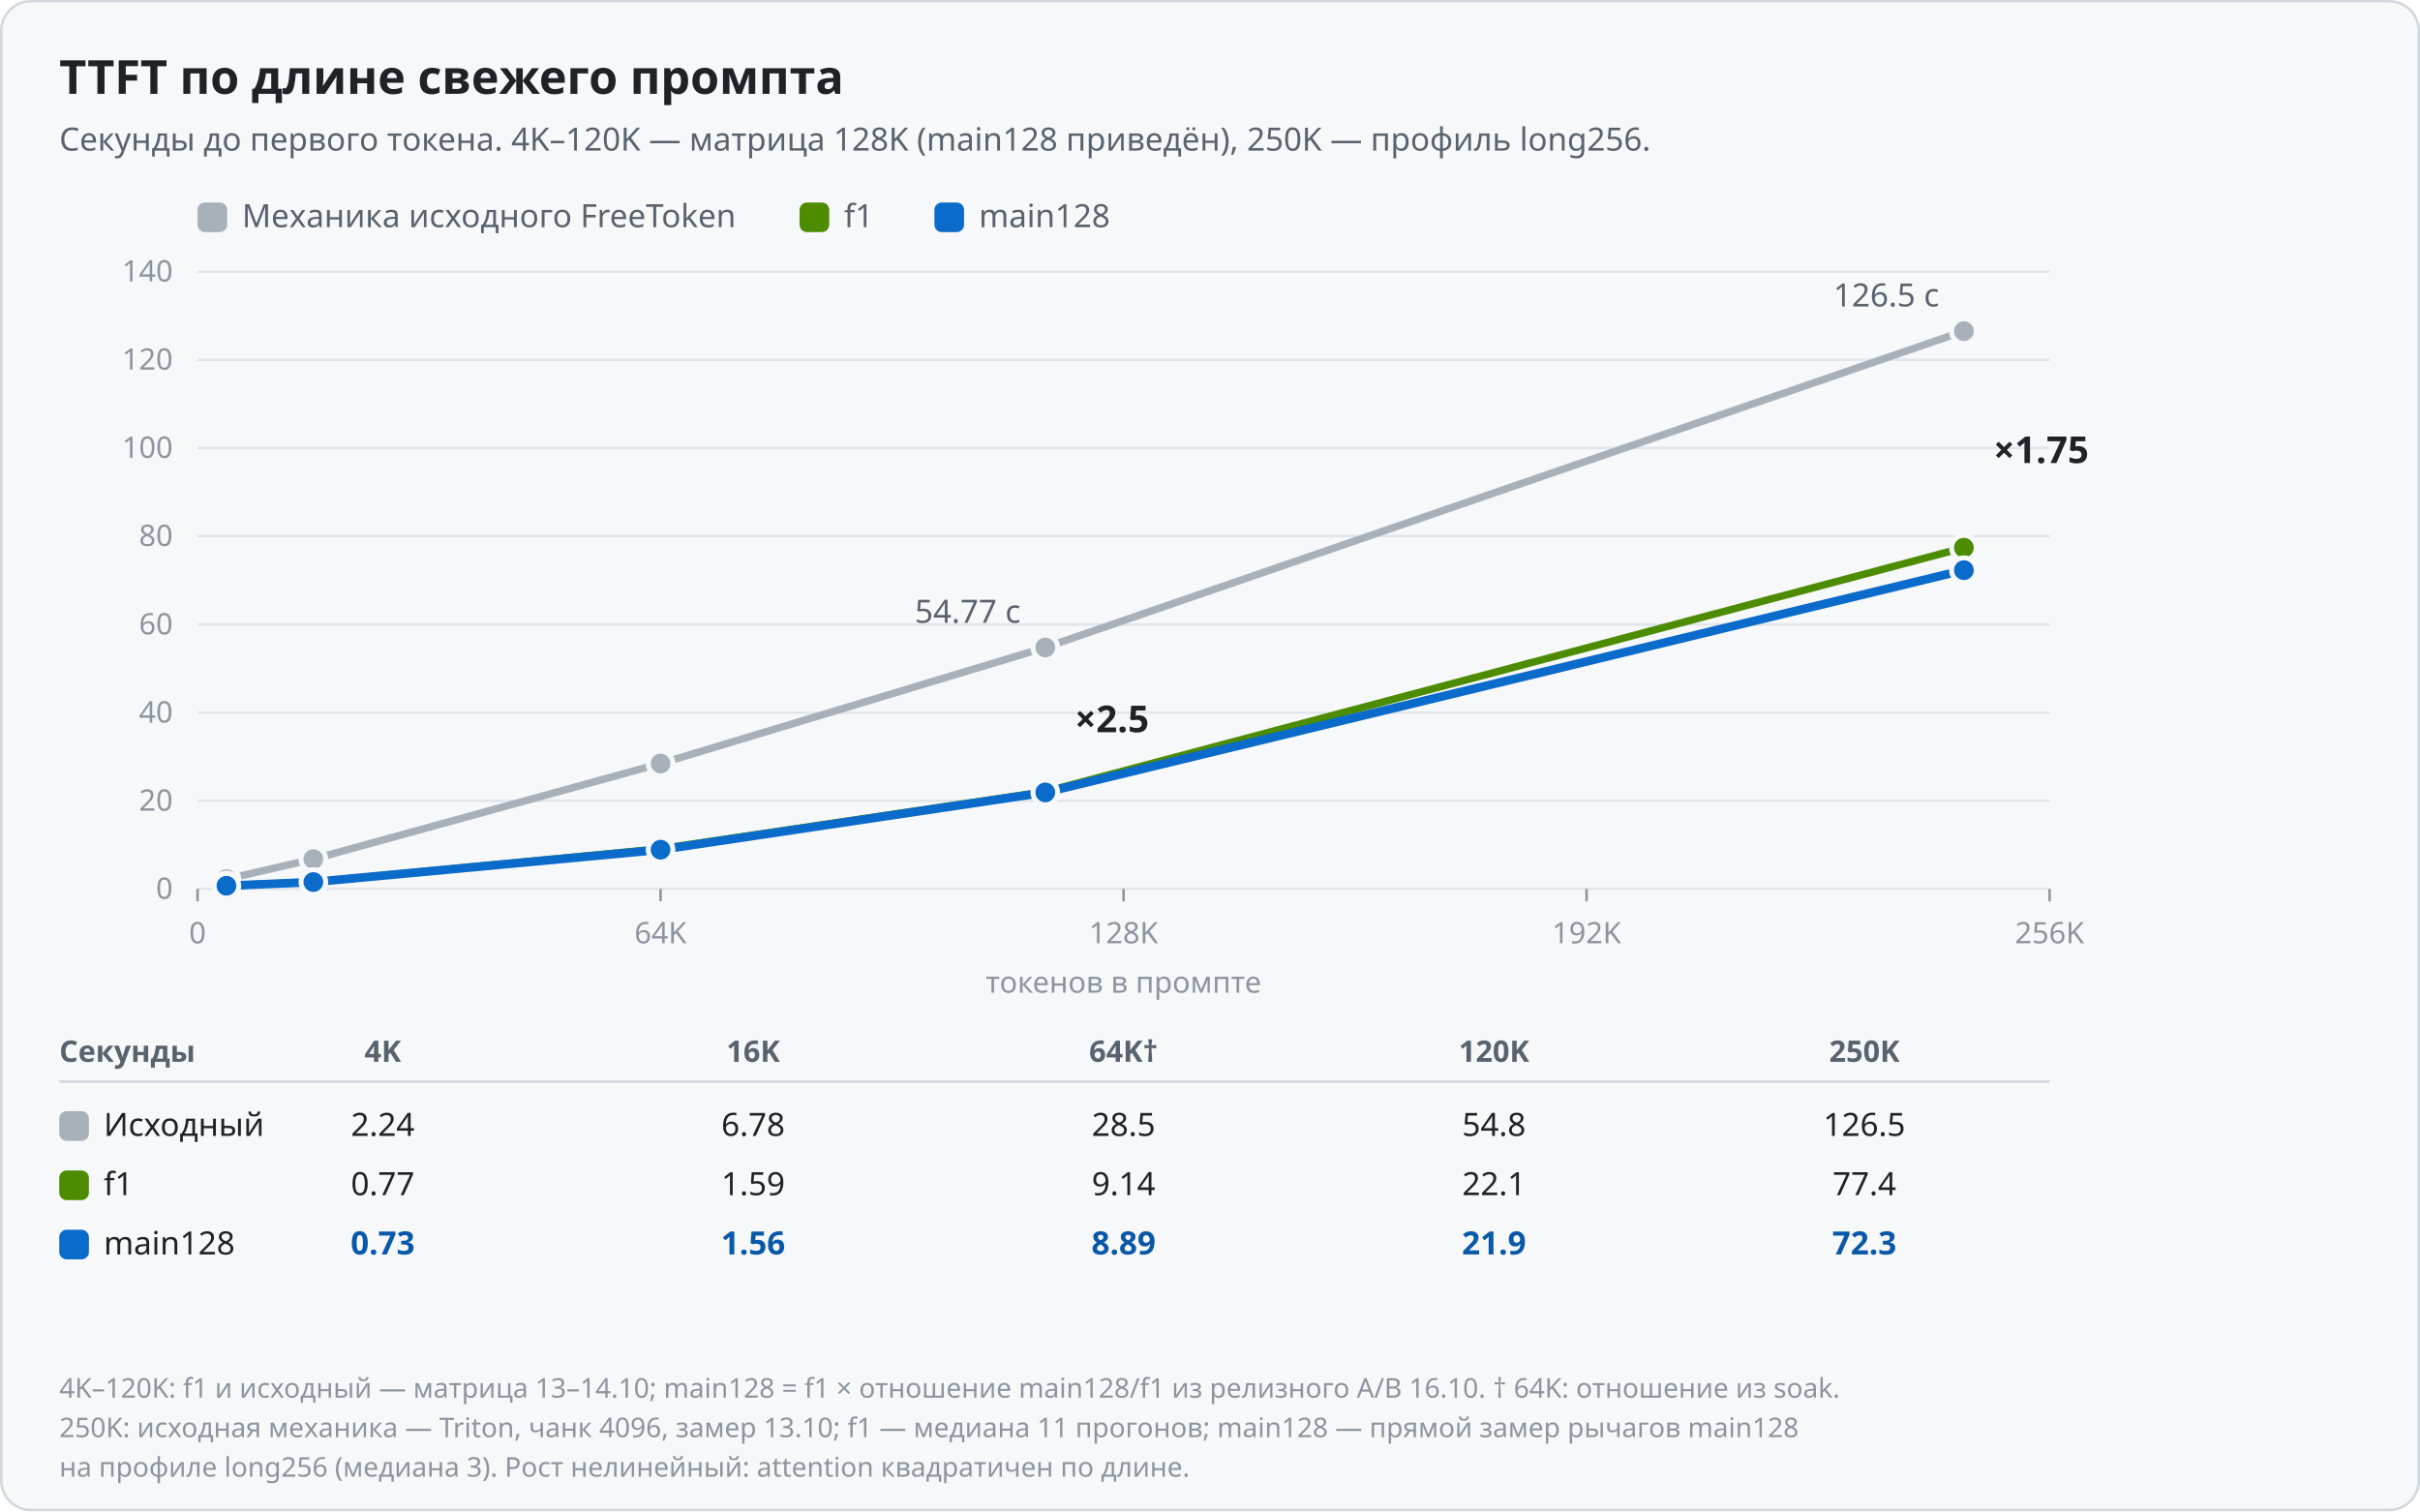
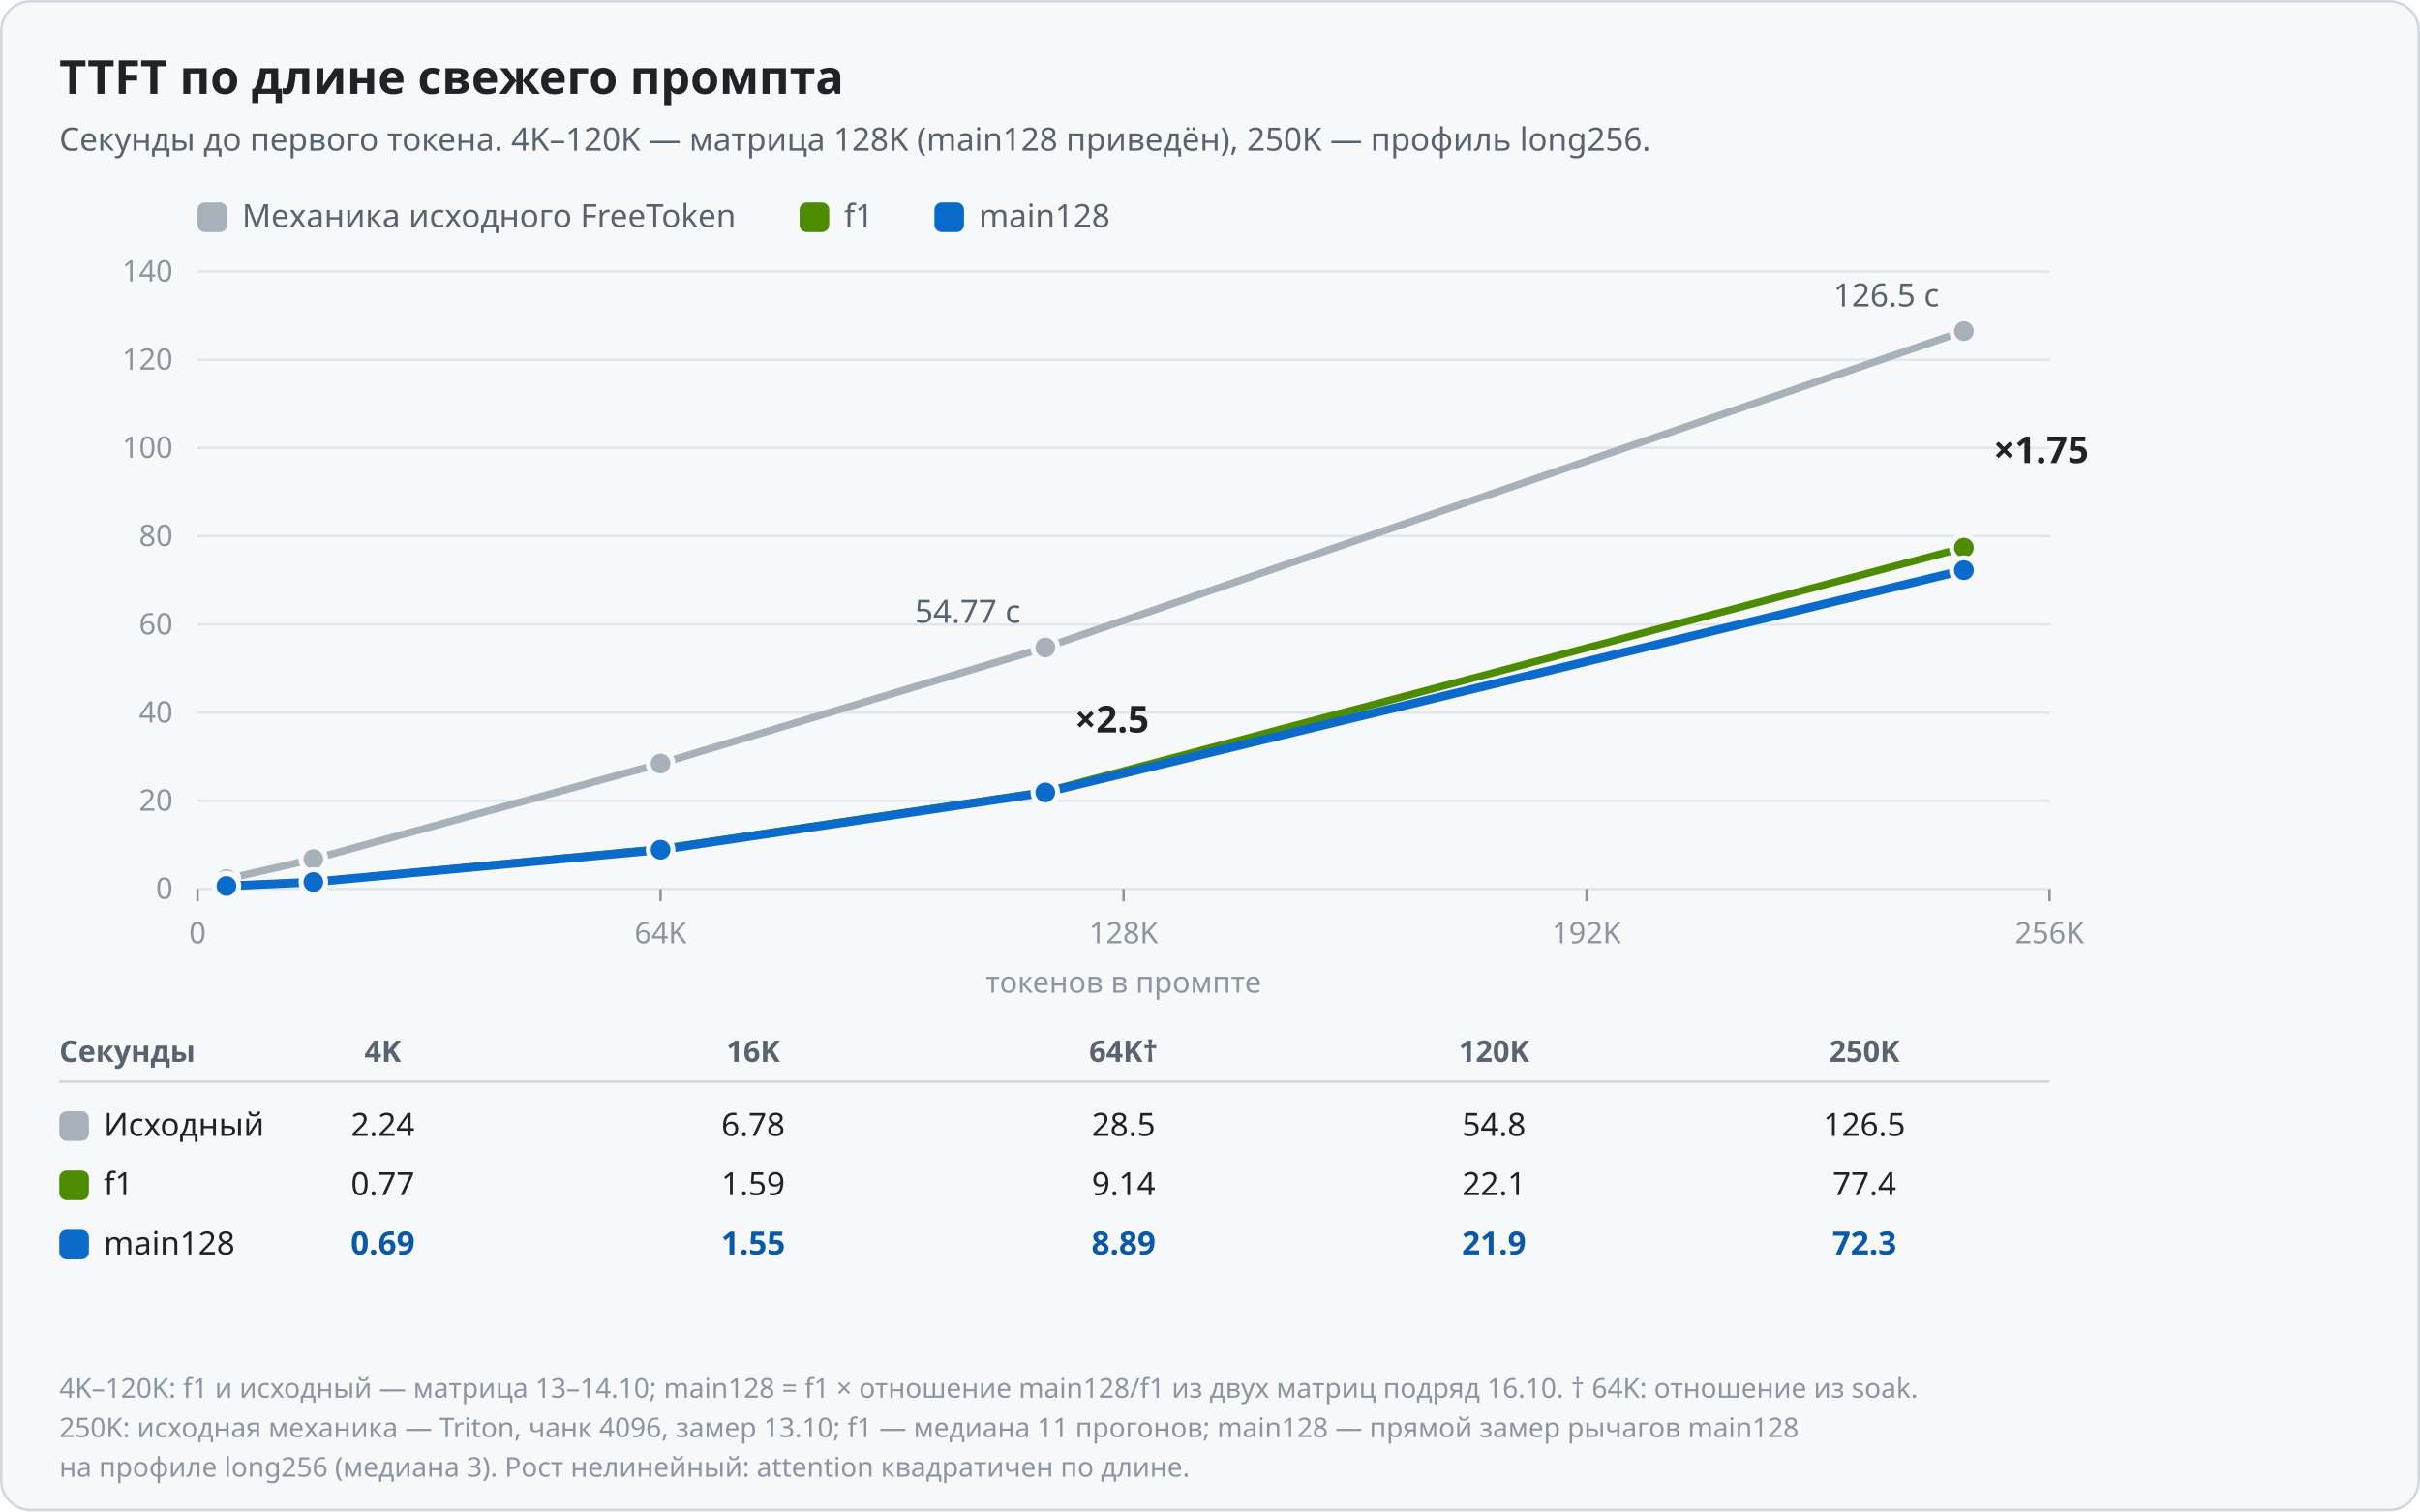
<svg xmlns="http://www.w3.org/2000/svg" width="980" height="612" viewBox="0 0 980 612" font-family="-apple-system,BlinkMacSystemFont,'Segoe UI','Noto Sans',Helvetica,Arial,sans-serif" role="img" aria-label="TTFT по длине свежего промпта">
  <rect x="0.5" y="0.5" width="979" height="611" rx="12" fill="#f6f8fa" stroke="#d0d7de" />
  <text x="24.0" y="38.0" font-size="19" fill="#1f2328" text-anchor="start" font-weight="600">TTFT по длине свежего промпта</text>
  <text x="24.0" y="61.0" font-size="13" fill="#59636e" text-anchor="start">Секунды до первого токена. 4K–120K — матрица 128K (main128 приведён), 250K — профиль long256.</text>
  <line x1="80.0" y1="360.0" x2="830.0" y2="360.0" stroke="#e1e6eb" stroke-width="1" />
  <text x="70.0" y="364.0" font-size="12" fill="#8c959f" text-anchor="end">0</text>
  <line x1="80.0" y1="324.3" x2="830.0" y2="324.3" stroke="#e1e6eb" stroke-width="1" />
  <text x="70.0" y="328.3" font-size="12" fill="#8c959f" text-anchor="end">20</text>
  <line x1="80.0" y1="288.6" x2="830.0" y2="288.6" stroke="#e1e6eb" stroke-width="1" />
  <text x="70.0" y="292.6" font-size="12" fill="#8c959f" text-anchor="end">40</text>
  <line x1="80.0" y1="252.9" x2="830.0" y2="252.9" stroke="#e1e6eb" stroke-width="1" />
  <text x="70.0" y="256.9" font-size="12" fill="#8c959f" text-anchor="end">60</text>
  <line x1="80.0" y1="217.1" x2="830.0" y2="217.1" stroke="#e1e6eb" stroke-width="1" />
  <text x="70.0" y="221.1" font-size="12" fill="#8c959f" text-anchor="end">80</text>
  <line x1="80.0" y1="181.4" x2="830.0" y2="181.4" stroke="#e1e6eb" stroke-width="1" />
  <text x="70.0" y="185.4" font-size="12" fill="#8c959f" text-anchor="end">100</text>
  <line x1="80.0" y1="145.7" x2="830.0" y2="145.7" stroke="#e1e6eb" stroke-width="1" />
  <text x="70.0" y="149.7" font-size="12" fill="#8c959f" text-anchor="end">120</text>
  <line x1="80.0" y1="110.0" x2="830.0" y2="110.0" stroke="#e1e6eb" stroke-width="1" />
  <text x="70.0" y="114.0" font-size="12" fill="#8c959f" text-anchor="end">140</text>
  <line x1="80.0" y1="360.0" x2="80.0" y2="365.0" stroke="#8c959f" stroke-width="1" />
  <text x="80.0" y="382.0" font-size="12" fill="#8c959f" text-anchor="middle">0</text>
  <line x1="267.5" y1="360.0" x2="267.5" y2="365.0" stroke="#8c959f" stroke-width="1" />
  <text x="267.5" y="382.0" font-size="12" fill="#8c959f" text-anchor="middle">64K</text>
  <line x1="455.0" y1="360.0" x2="455.0" y2="365.0" stroke="#8c959f" stroke-width="1" />
  <text x="455.0" y="382.0" font-size="12" fill="#8c959f" text-anchor="middle">128K</text>
  <line x1="642.5" y1="360.0" x2="642.5" y2="365.0" stroke="#8c959f" stroke-width="1" />
  <text x="642.5" y="382.0" font-size="12" fill="#8c959f" text-anchor="middle">192K</text>
  <line x1="830.0" y1="360.0" x2="830.0" y2="365.0" stroke="#8c959f" stroke-width="1" />
  <text x="830.0" y="382.0" font-size="12" fill="#8c959f" text-anchor="middle">256K</text>
  <text x="455.0" y="402.0" font-size="12" fill="#8c959f" text-anchor="middle">токенов в промпте</text>
  <rect x="80.0" y="82.0" width="12.0" height="12.0" rx="3" fill="#a8b1ba" />
  <text x="98.0" y="92.0" font-size="13" fill="#59636e" text-anchor="start">Механика исходного FreeToken</text>
  <rect x="323.8" y="82.0" width="12.0" height="12.0" rx="3" fill="#4d8c00" />
  <text x="341.8" y="92.0" font-size="13" fill="#59636e" text-anchor="start">f1</text>
  <rect x="378.4" y="82.0" width="12.0" height="12.0" rx="3" fill="#0b6bcb" />
  <text x="396.4" y="92.0" font-size="13" fill="#59636e" text-anchor="start">main128</text>
  <polyline points="91.7,356.0 126.9,347.9 267.5,309.2 423.3,262.2 795.3,134.1" fill="none" stroke="#a8b1ba" stroke-width="3" stroke-linejoin="round" stroke-linecap="round" />
  <circle cx="91.7" cy="356.0" r="5" fill="#a8b1ba" stroke="#f6f8fa" stroke-width="2" />
  <circle cx="126.9" cy="347.9" r="5" fill="#a8b1ba" stroke="#f6f8fa" stroke-width="2" />
  <circle cx="267.5" cy="309.2" r="5" fill="#a8b1ba" stroke="#f6f8fa" stroke-width="2" />
  <circle cx="423.3" cy="262.2" r="5" fill="#a8b1ba" stroke="#f6f8fa" stroke-width="2" />
  <circle cx="795.3" cy="134.1" r="5" fill="#a8b1ba" stroke="#f6f8fa" stroke-width="2" />
  <polyline points="91.7,358.6 126.9,357.2 267.5,343.7 423.3,320.6 795.3,221.8" fill="none" stroke="#4d8c00" stroke-width="3" stroke-linejoin="round" stroke-linecap="round" />
  <circle cx="91.7" cy="358.6" r="5" fill="#4d8c00" stroke="#f6f8fa" stroke-width="2" />
  <circle cx="126.9" cy="357.2" r="5" fill="#4d8c00" stroke="#f6f8fa" stroke-width="2" />
  <circle cx="267.5" cy="343.7" r="5" fill="#4d8c00" stroke="#f6f8fa" stroke-width="2" />
  <circle cx="423.3" cy="320.6" r="5" fill="#4d8c00" stroke="#f6f8fa" stroke-width="2" />
  <circle cx="795.3" cy="221.8" r="5" fill="#4d8c00" stroke="#f6f8fa" stroke-width="2" />
-   <polyline points="91.7,358.7 126.9,357.2 267.5,344.1 423.3,320.9 795.3,230.9" fill="none" stroke="#0b6bcb" stroke-width="3.5" stroke-linejoin="round" stroke-linecap="round" />
-   <circle cx="91.7" cy="358.7" r="5" fill="#0b6bcb" stroke="#f6f8fa" stroke-width="2" />
+   <polyline points="91.7,358.8 126.9,357.2 267.5,344.1 423.3,320.9 795.3,230.9" fill="none" stroke="#0b6bcb" stroke-width="3.5" stroke-linejoin="round" stroke-linecap="round" />
+   <circle cx="91.7" cy="358.8" r="5" fill="#0b6bcb" stroke="#f6f8fa" stroke-width="2" />
  <circle cx="126.9" cy="357.2" r="5" fill="#0b6bcb" stroke="#f6f8fa" stroke-width="2" />
  <circle cx="267.5" cy="344.1" r="5" fill="#0b6bcb" stroke="#f6f8fa" stroke-width="2" />
  <circle cx="423.3" cy="320.9" r="5" fill="#0b6bcb" stroke="#f6f8fa" stroke-width="2" />
  <circle cx="795.3" cy="230.9" r="5" fill="#0b6bcb" stroke="#f6f8fa" stroke-width="2" />
  <text x="413.3" y="252.2" font-size="13" fill="#59636e" text-anchor="end">54.77 с</text>
-   <text x="435.3" y="296.5" font-size="15" fill="#1f2328" text-anchor="start" font-weight="700">×2.5</text>
+   <text x="435.3" y="296.6" font-size="15" fill="#1f2328" text-anchor="start" font-weight="700">×2.5</text>
  <text x="785.3" y="124.1" font-size="13" fill="#59636e" text-anchor="end">126.5 с</text>
  <text x="807.3" y="187.5" font-size="15" fill="#1f2328" text-anchor="start" font-weight="700">×1.75</text>
  <text x="24.0" y="430.0" font-size="12" fill="#59636e" text-anchor="start" font-weight="600">Секунды</text>
  <text x="155.0" y="430.0" font-size="12" fill="#59636e" text-anchor="middle" font-weight="600">4K</text>
  <text x="305.0" y="430.0" font-size="12" fill="#59636e" text-anchor="middle" font-weight="600">16K</text>
  <text x="455.0" y="430.0" font-size="12" fill="#59636e" text-anchor="middle" font-weight="600">64K†</text>
  <text x="605.0" y="430.0" font-size="12" fill="#59636e" text-anchor="middle" font-weight="600">120K</text>
  <text x="755.0" y="430.0" font-size="12" fill="#59636e" text-anchor="middle" font-weight="600">250K</text>
  <line x1="24.0" y1="438.0" x2="830.0" y2="438.0" stroke="#d0d7de" stroke-width="1" />
  <rect x="24.0" y="450.0" width="12.0" height="12.0" rx="3" fill="#a8b1ba" />
  <text x="42.0" y="460.0" font-size="13" fill="#1f2328" text-anchor="start">Исходный</text>
  <text x="155.0" y="460.0" font-size="13" fill="#1f2328" text-anchor="middle">2.24</text>
  <text x="305.0" y="460.0" font-size="13" fill="#1f2328" text-anchor="middle">6.78</text>
  <text x="455.0" y="460.0" font-size="13" fill="#1f2328" text-anchor="middle">28.5</text>
  <text x="605.0" y="460.0" font-size="13" fill="#1f2328" text-anchor="middle">54.8</text>
  <text x="755.0" y="460.0" font-size="13" fill="#1f2328" text-anchor="middle">126.5</text>
  <rect x="24.0" y="474.0" width="12.0" height="12.0" rx="3" fill="#4d8c00" />
  <text x="42.0" y="484.0" font-size="13" fill="#1f2328" text-anchor="start">f1</text>
  <text x="155.0" y="484.0" font-size="13" fill="#1f2328" text-anchor="middle">0.77</text>
  <text x="305.0" y="484.0" font-size="13" fill="#1f2328" text-anchor="middle">1.59</text>
  <text x="455.0" y="484.0" font-size="13" fill="#1f2328" text-anchor="middle">9.14</text>
  <text x="605.0" y="484.0" font-size="13" fill="#1f2328" text-anchor="middle">22.1</text>
  <text x="755.0" y="484.0" font-size="13" fill="#1f2328" text-anchor="middle">77.4</text>
  <rect x="24.0" y="498.0" width="12.0" height="12.0" rx="3" fill="#0b6bcb" />
  <text x="42.0" y="508.0" font-size="13" fill="#1f2328" text-anchor="start">main128</text>
-   <text x="155.0" y="508.0" font-size="13" fill="#0a58a8" text-anchor="middle" font-weight="600">0.73</text>
-   <text x="305.0" y="508.0" font-size="13" fill="#0a58a8" text-anchor="middle" font-weight="600">1.56</text>
+   <text x="155.0" y="508.0" font-size="13" fill="#0a58a8" text-anchor="middle" font-weight="600">0.69</text>
+   <text x="305.0" y="508.0" font-size="13" fill="#0a58a8" text-anchor="middle" font-weight="600">1.55</text>
  <text x="455.0" y="508.0" font-size="13" fill="#0a58a8" text-anchor="middle" font-weight="600">8.89</text>
  <text x="605.0" y="508.0" font-size="13" fill="#0a58a8" text-anchor="middle" font-weight="600">21.9</text>
  <text x="755.0" y="508.0" font-size="13" fill="#0a58a8" text-anchor="middle" font-weight="600">72.3</text>
-   <text x="24.0" y="566.0" font-size="11" fill="#8c959f" text-anchor="start">4K–120K: f1 и исходный — матрица 13–14.10; main128 = f1 × отношение main128/f1 из релизного A/B 16.10. † 64K: отношение из soak.</text>
+   <text x="24.0" y="566.0" font-size="11" fill="#8c959f" text-anchor="start">4K–120K: f1 и исходный — матрица 13–14.10; main128 = f1 × отношение main128/f1 из двух матриц подряд 16.10. † 64K: отношение из soak.</text>
  <text x="24.0" y="582.0" font-size="11" fill="#8c959f" text-anchor="start">250K: исходная механика — Triton, чанк 4096, замер 13.10; f1 — медиана 11 прогонов; main128 — прямой замер рычагов main128</text>
  <text x="24.0" y="598.0" font-size="11" fill="#8c959f" text-anchor="start">на профиле long256 (медиана 3). Рост нелинейный: attention квадратичен по длине.</text>
</svg>
